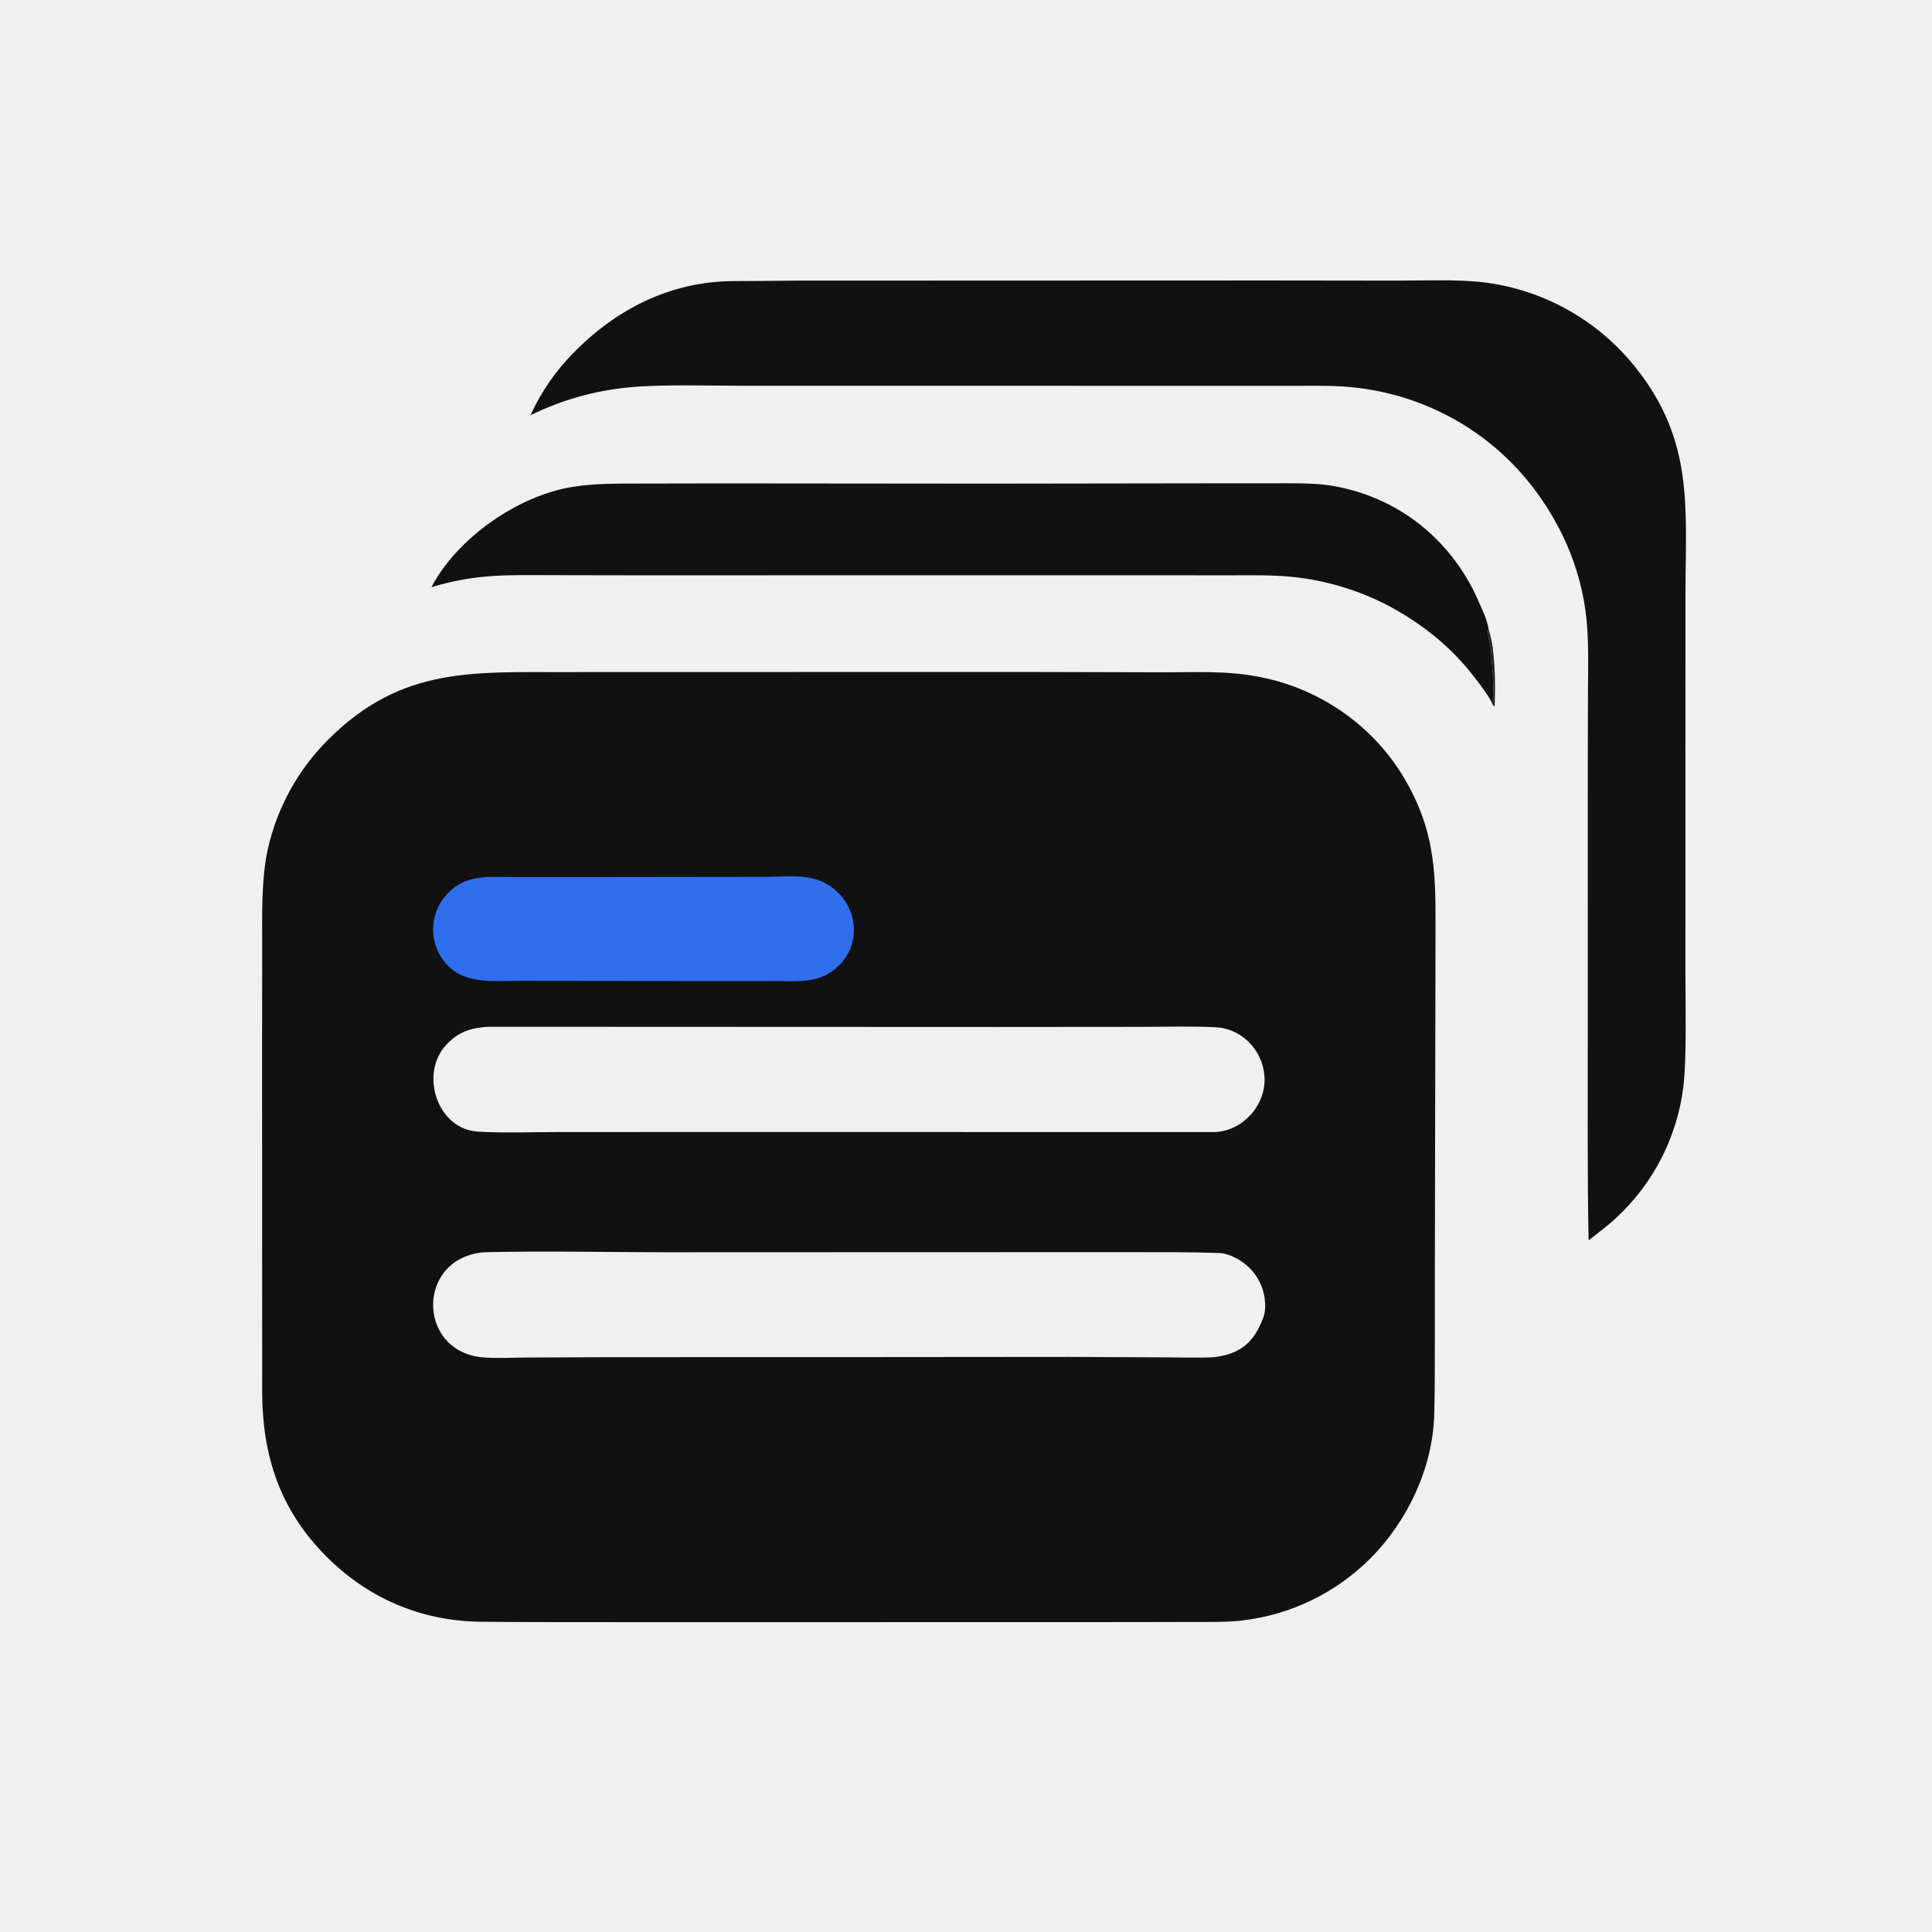
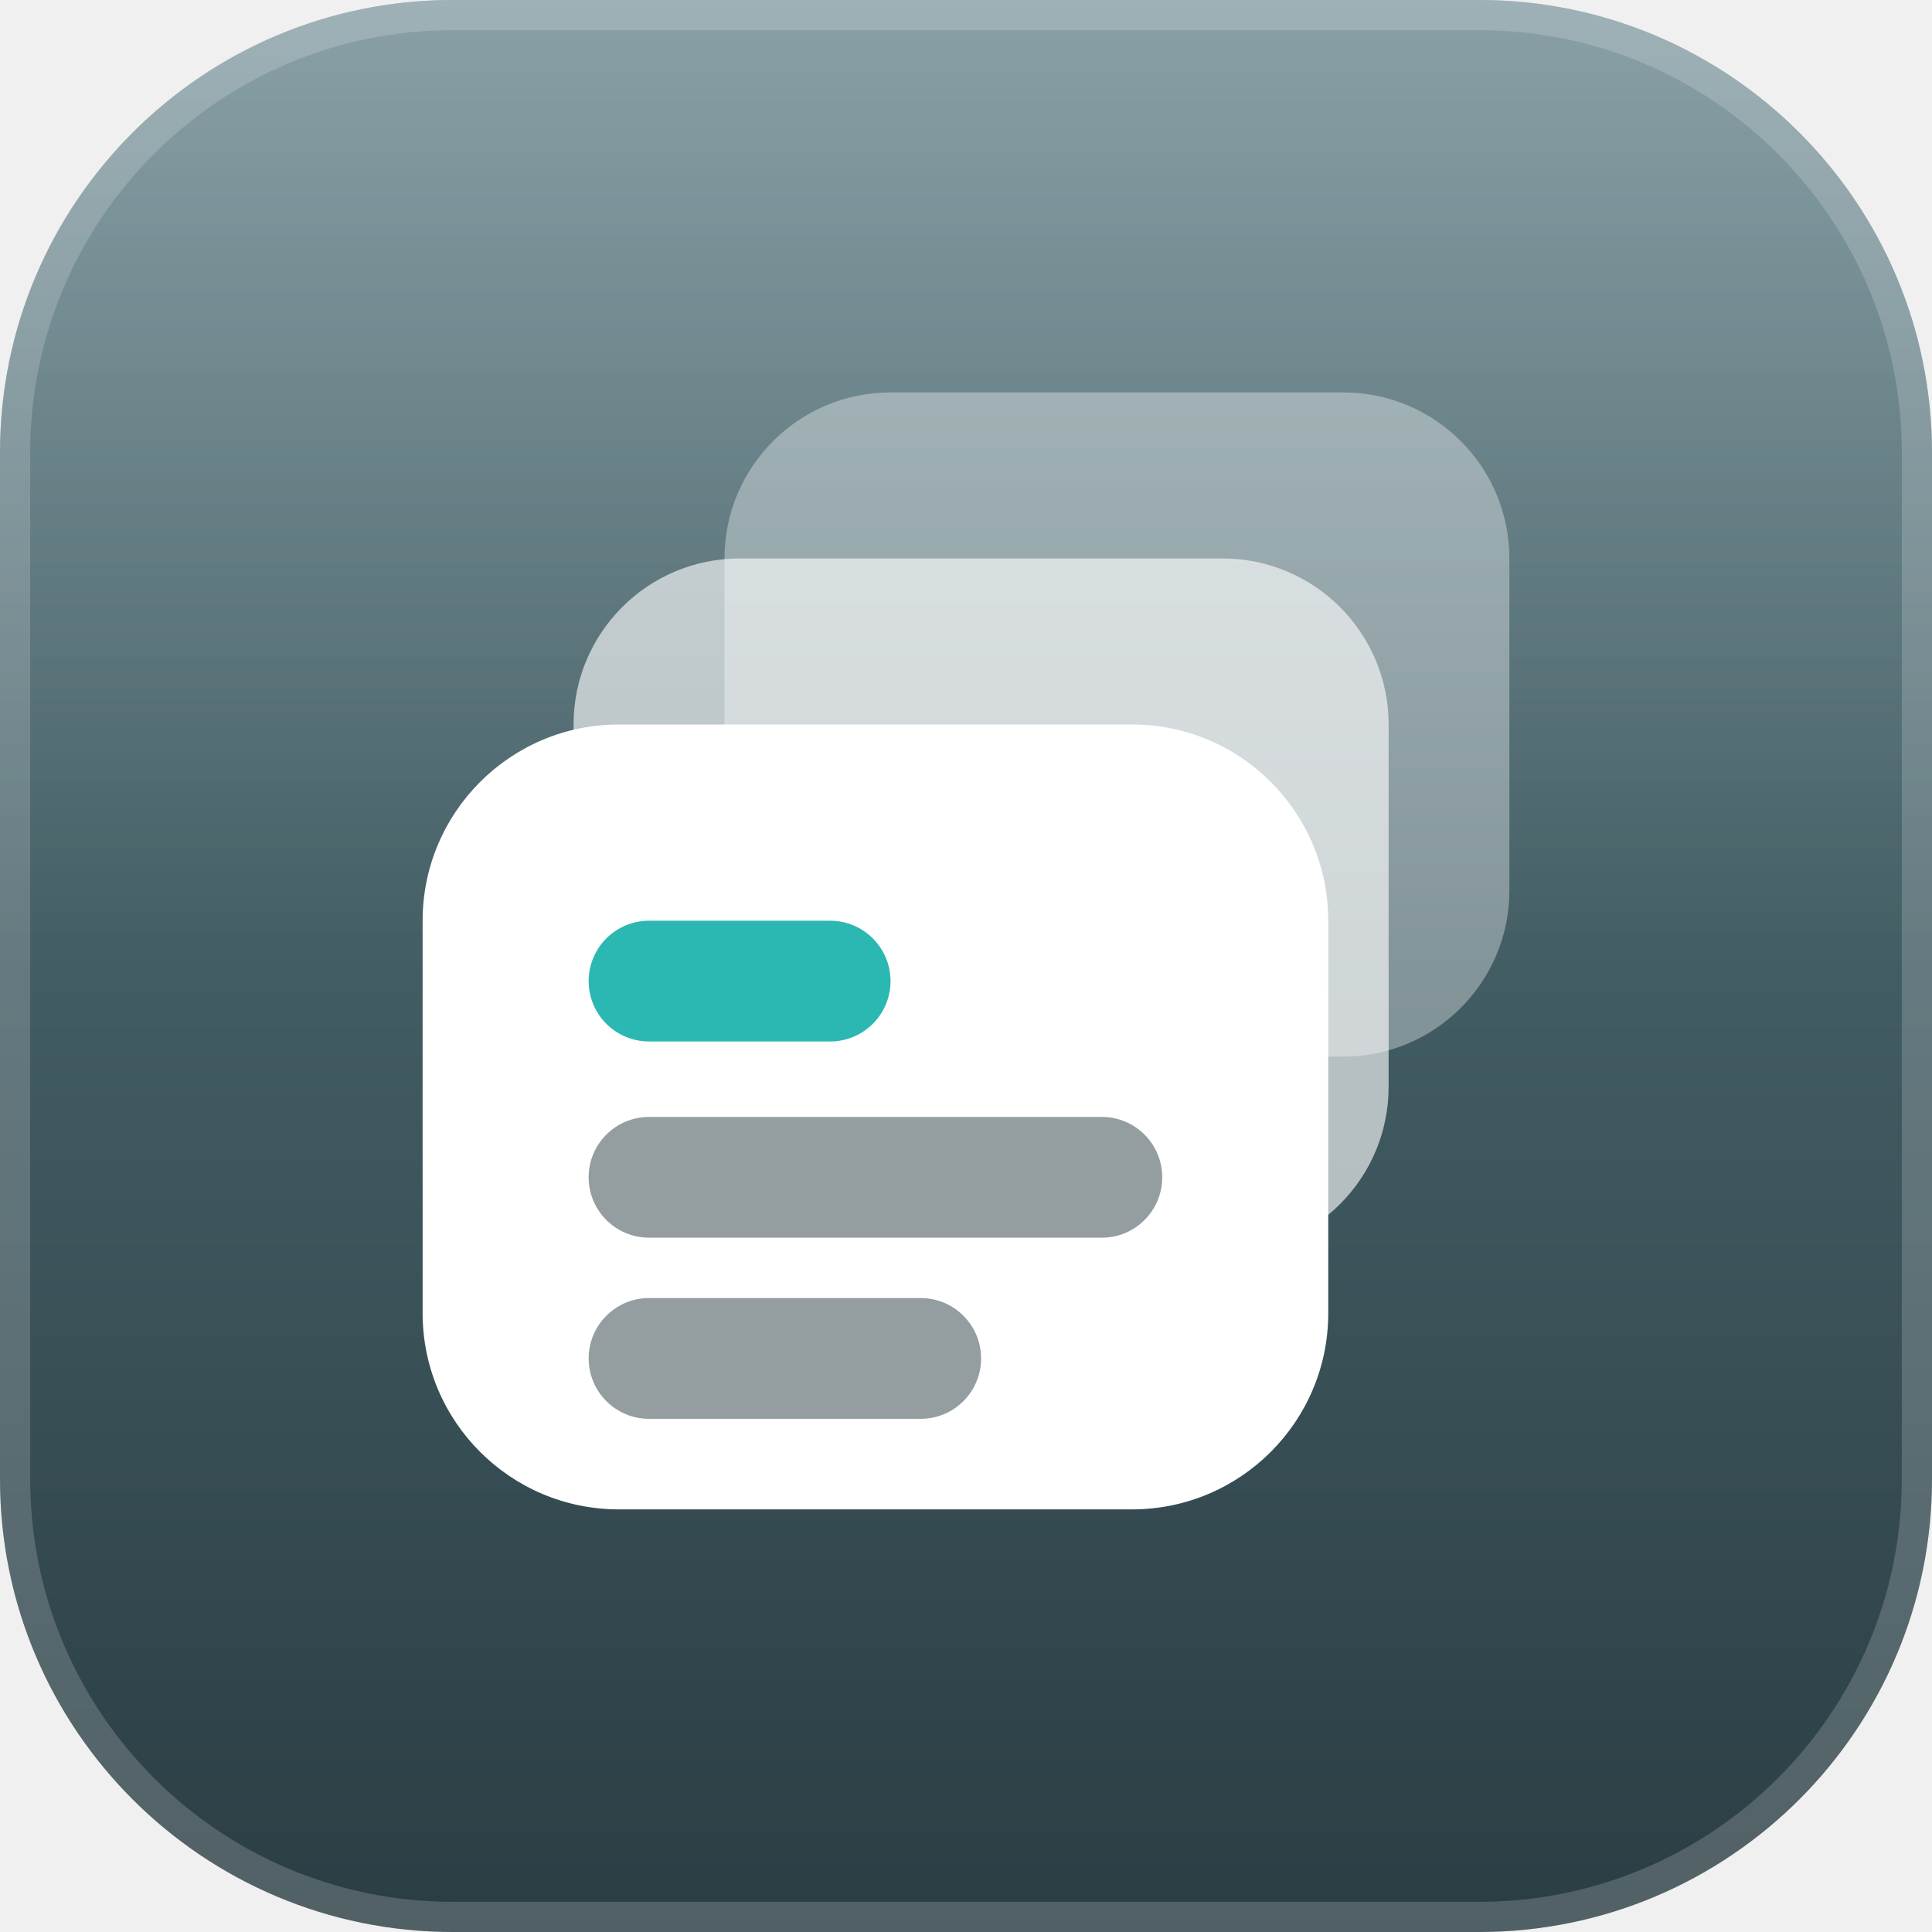
- <svg xmlns="http://www.w3.org/2000/svg" viewBox="0 0 32 32">
-   <path fill="#111" transform="scale(0.03125)" d="M302.101 356.249L313.23 356.186L546.714 356.161L615.269 356.332C633.709 356.41 650.738 355.247 668.837 359.033C691.096 363.58 711.512 374.613 727.512 390.741C735.178 398.485 741.677 407.303 746.805 416.918C762.592 446.186 760.752 470.394 760.842 502.367L760.508 668.233L760.486 719.653C760.48 729.843 760.456 739.949 760.157 750.137C759.339 778.011 745.984 806.391 726.248 826.058C707.961 844.33 684.047 855.901 658.37 858.9C650.129 859.833 641.172 859.644 632.818 859.666L598.375 859.734L357.664 859.788L286.835 859.733C276.212 859.702 265.611 859.68 254.948 859.566C223.147 859.228 194.903 847.134 172.588 824.574C148.373 800.092 139.108 771.786 138.947 737.904L138.911 556.311L138.953 502.539C138.979 485.71 138.362 466.042 142.023 449.718C146.992 427.818 158.087 407.784 174.014 391.953C213.138 352.796 251.779 356.397 302.101 356.249ZM644.068 600.018C658.699 599.322 670.878 585.855 670.225 571.225C669.895 563.654 666.562 556.526 660.963 551.419C656.439 547.363 650.664 544.789 644.634 544.482C631.856 543.832 618.462 544.221 605.635 544.254L528.735 544.318L258.925 544.21C249.846 544.741 243.013 546.701 236.398 553.91C222.371 569.197 231.657 598.387 253.183 599.766C266.361 600.61 281.745 600.022 295.349 600.018L379.949 599.975L644.068 600.018ZM643.619 719.324C657.636 717.546 664.745 711.406 669.586 698.279C670.817 694.942 670.758 691.171 670.231 687.712C669.072 680.163 664.893 673.409 658.655 669.003C655.354 666.652 650.436 664.282 646.461 664.135C631.275 663.572 615.515 663.698 600.328 663.666L504.557 663.679L352.612 663.735C321.784 663.674 287.385 662.974 256.772 663.708C220.677 666.494 220.753 715.862 255.409 719.385C262.251 720.081 271.694 719.547 278.7 719.518L320.077 719.341L440.59 719.295L567.004 719.188L616.81 719.42C624.652 719.443 636.048 719.79 643.619 719.324Z" />
-   <path fill="#2F6FED" transform="scale(0.03125)" d="M406.743 464.756C420.425 464.552 433.268 462.499 443.982 472.894C454.906 483.425 455.719 500.645 444.819 511.597C434.851 521.612 423.217 519.992 410.234 519.991L381.745 519.986L274.589 519.869C262.724 519.864 248.318 521.548 238.825 513.159C233.301 508.276 229.851 501.121 229.565 493.742C229.302 486.223 232.095 478.917 237.308 473.492C247.198 463.179 258.95 464.851 271.993 464.86L301.412 464.88L406.743 464.756Z" />
-   <path fill="#111" transform="scale(0.03125)" d="M421.425 148.751L672.332 148.664L740.403 148.745C754.071 148.709 771.966 148.069 785.022 149.476C817.378 153.081 846.942 169.493 867.112 195.048C898.02 233.98 893.385 269.412 893.332 315.294L893.305 418.354L893.312 517.47C893.318 533.438 894.028 561.152 892.205 576.079C888.916 602.618 876.371 627.147 856.777 645.348C852.536 649.355 846.665 653.75 841.997 657.395C841.299 623.074 841.567 587.585 841.543 553.25L841.559 404.214L841.666 364.707C841.769 350.658 842.164 337.56 840.329 323.572C838.394 309.776 834.317 296.366 828.245 283.827C811.352 249.291 783.419 223.963 746.82 211.641C735.549 207.913 723.849 205.636 712.003 204.862C703.02 204.266 692.426 204.517 683.305 204.512L637.317 204.506L499.055 204.465L394.563 204.481C377.037 204.464 350.553 203.632 333.691 205.281C315.431 206.971 297.634 211.985 281.177 220.076C286.773 207.75 294.524 196.522 304.066 186.92C326.73 163.757 355.419 149.264 388.246 149.002C399.306 148.915 410.365 148.889 421.425 148.751Z" />
-   <path fill="#111" transform="scale(0.03125)" d="M228.677 311.211C242.276 285.089 274.727 262.574 303.634 258.034C315.899 256.107 328.053 256.326 340.416 256.285L381.343 256.208L523.92 256.334L641.791 256.17L676.001 256.152C683.998 256.153 694.493 255.996 702.386 256.95C719.107 259.097 735.04 265.334 748.775 275.108C764.122 286.154 776.271 301.432 783.65 318.674C785.877 323.877 788.109 327.99 789.062 333.767L788.725 334.399C788.124 335.466 790.198 342.936 790.275 344.498C790.609 351.235 792.49 366.882 790.752 372.477C788.459 367.868 784.124 362.415 780.985 358.334C768.928 342.659 753.373 330.381 735.917 321.06C719.803 312.647 702.215 307.427 684.12 305.687C674.049 304.708 664.088 304.925 653.981 304.921L615.191 304.918L489.823 304.902L338.754 304.934L293.068 304.857C268.961 304.775 252.163 304.102 228.677 311.211Z" />
-   <path fill="#111" fill-opacity=".92" transform="scale(0.03125)" d="M790.752 372.477C792.49 366.882 790.609 351.235 790.275 344.498C790.198 342.936 788.124 335.466 788.725 334.399L789.062 333.767C789.87 336.147 790.809 340.496 791.137 342.995C792.448 353.208 792.594 363.952 792.207 374.161C792.202 374.28 791.909 374.297 791.849 374.273C791.28 374.048 790.919 372.952 790.752 372.477Z" />
+ <svg xmlns="http://www.w3.org/2000/svg" viewBox="0 0 64 64">
+   <defs>
+     <linearGradient id="b" x1="0" y1="0" x2="0" y2="1">
+       <stop offset="0" stop-color="#5B7C84" />
+       <stop offset="1" stop-color="#2A3D43" />
+     </linearGradient>
+     <linearGradient id="h" x1="0" y1="0" x2="0" y2="1">
+       <stop offset="0" stop-color="#fff" stop-opacity=".28" />
+       <stop offset=".5" stop-color="#fff" stop-opacity="0" />
+     </linearGradient>
+   </defs>
+   <rect width="64" height="64" rx="15" fill="url(#b)" />
+   <rect width="64" height="64" rx="15" fill="url(#h)" />
+   <rect x=".5" y=".5" width="63" height="63" rx="14.5" fill="none" stroke="#fff" stroke-opacity=".18" />
+   <rect x="24" y="13" width="26" height="22" rx="5.5" fill="#fff" fill-opacity=".35" />
+   <rect x="19" y="18.5" width="27" height="23" rx="5.5" fill="#fff" fill-opacity=".62" />
+   <rect x="14" y="24" width="30" height="26" rx="6.5" fill="#fff" />
+   <rect x="19.5" y="30.5" width="10" height="4" rx="2" fill="#2BB8B2" />
+   <rect x="19.5" y="37" width="19" height="4" rx="2" fill="#2A3D43" fill-opacity=".5" />
+   <rect x="19.5" y="43" width="13" height="4" rx="2" fill="#2A3D43" fill-opacity=".5" />
</svg>
